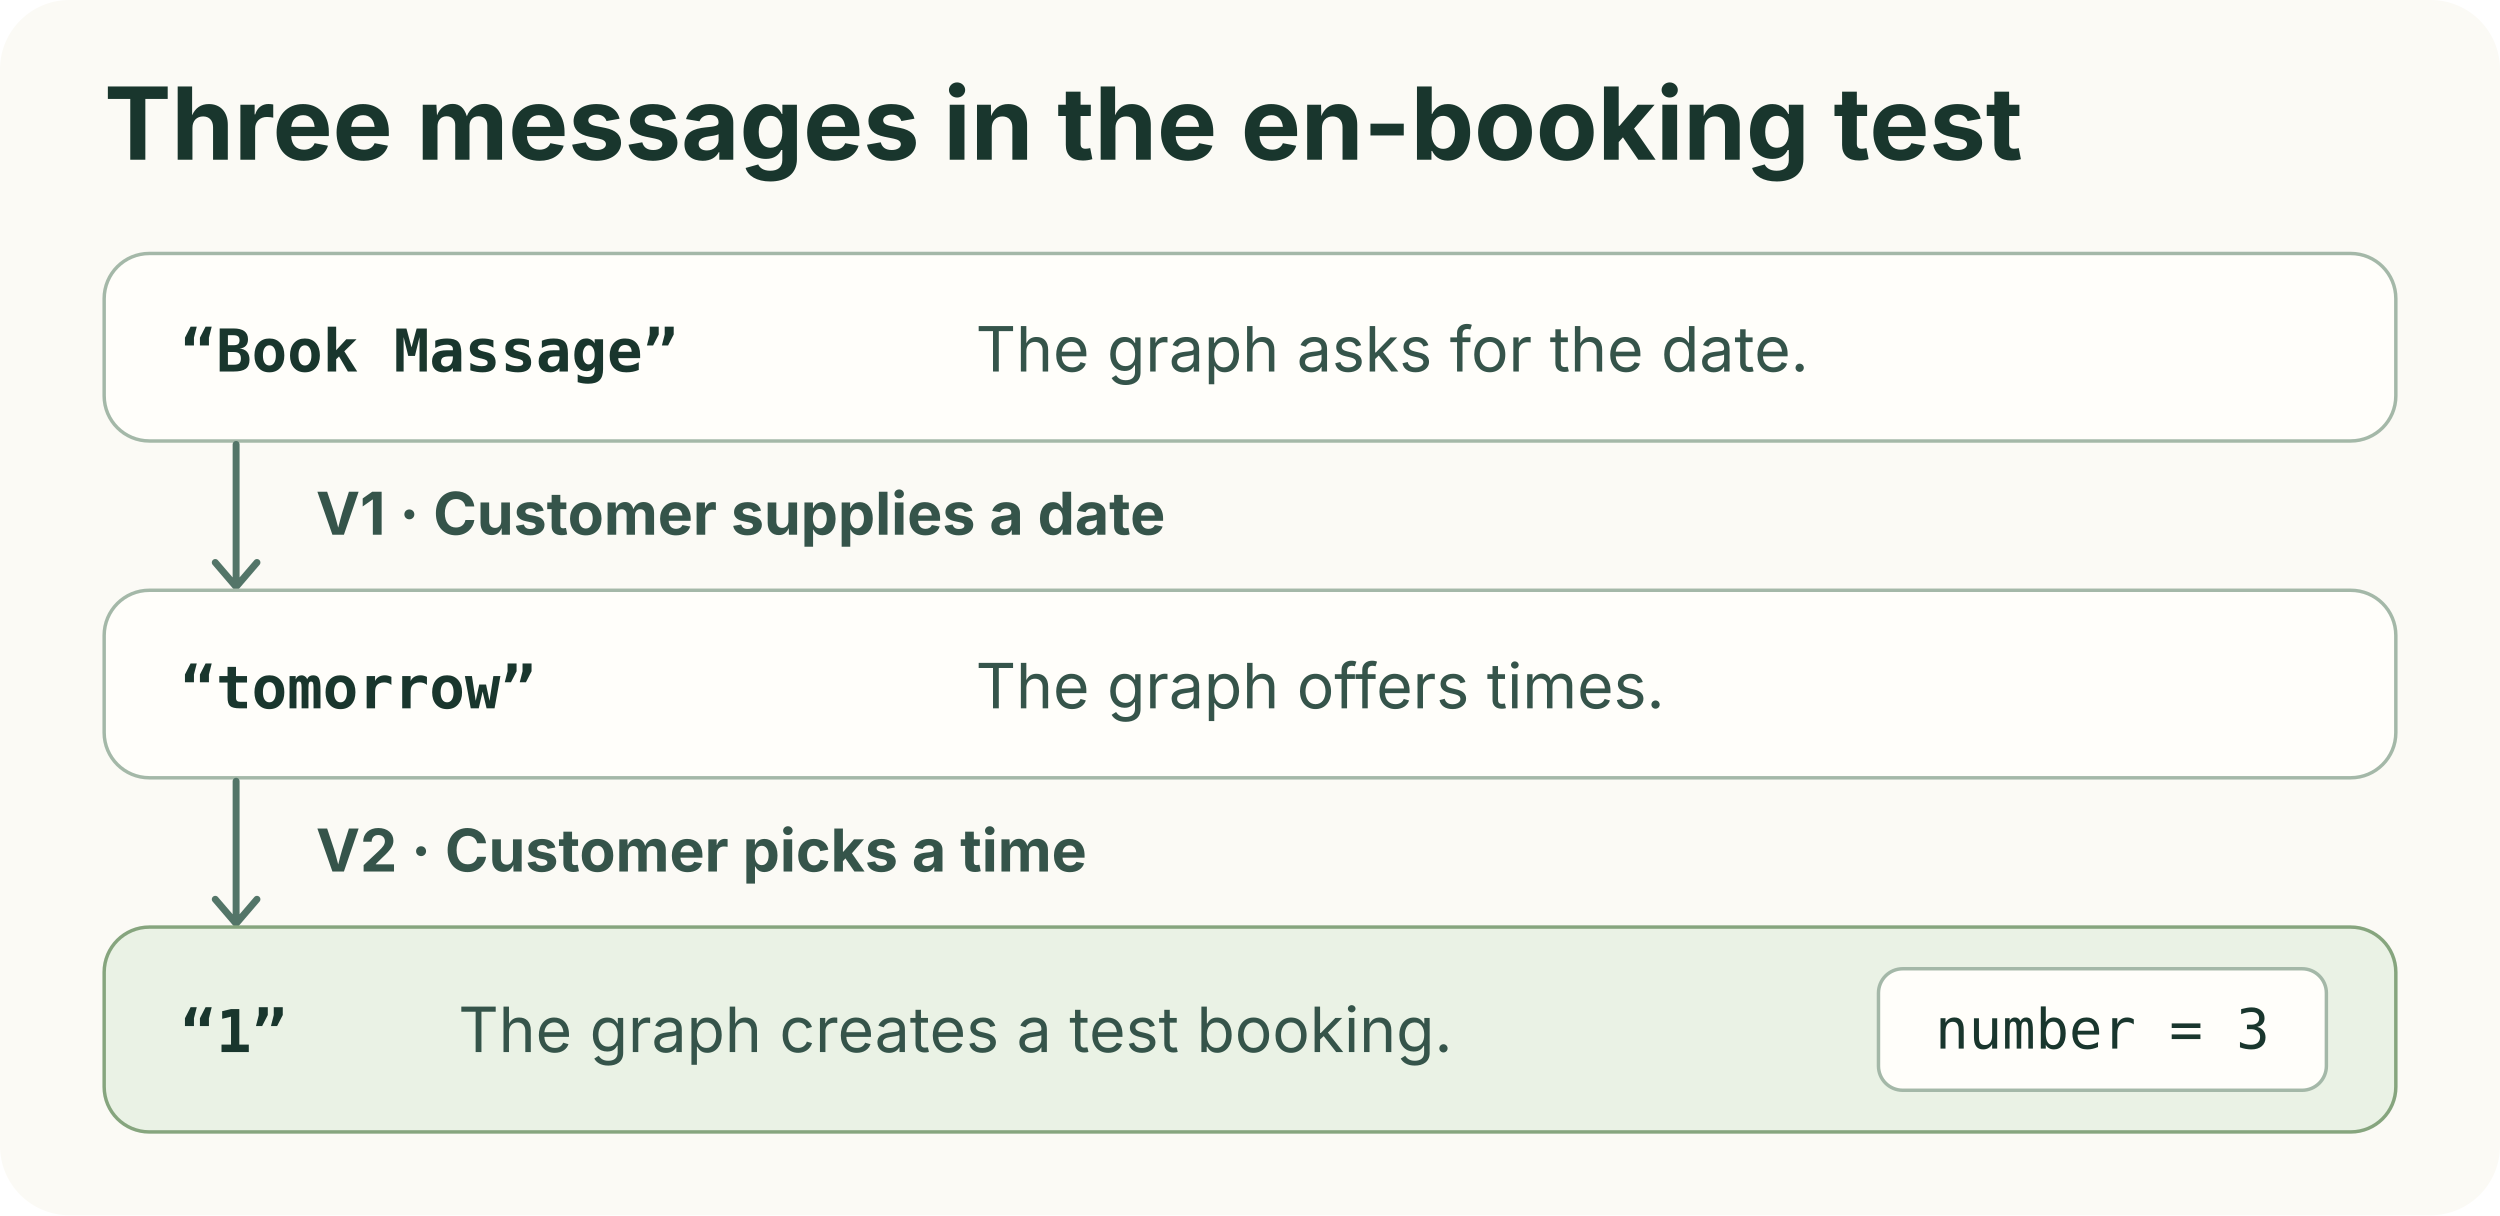
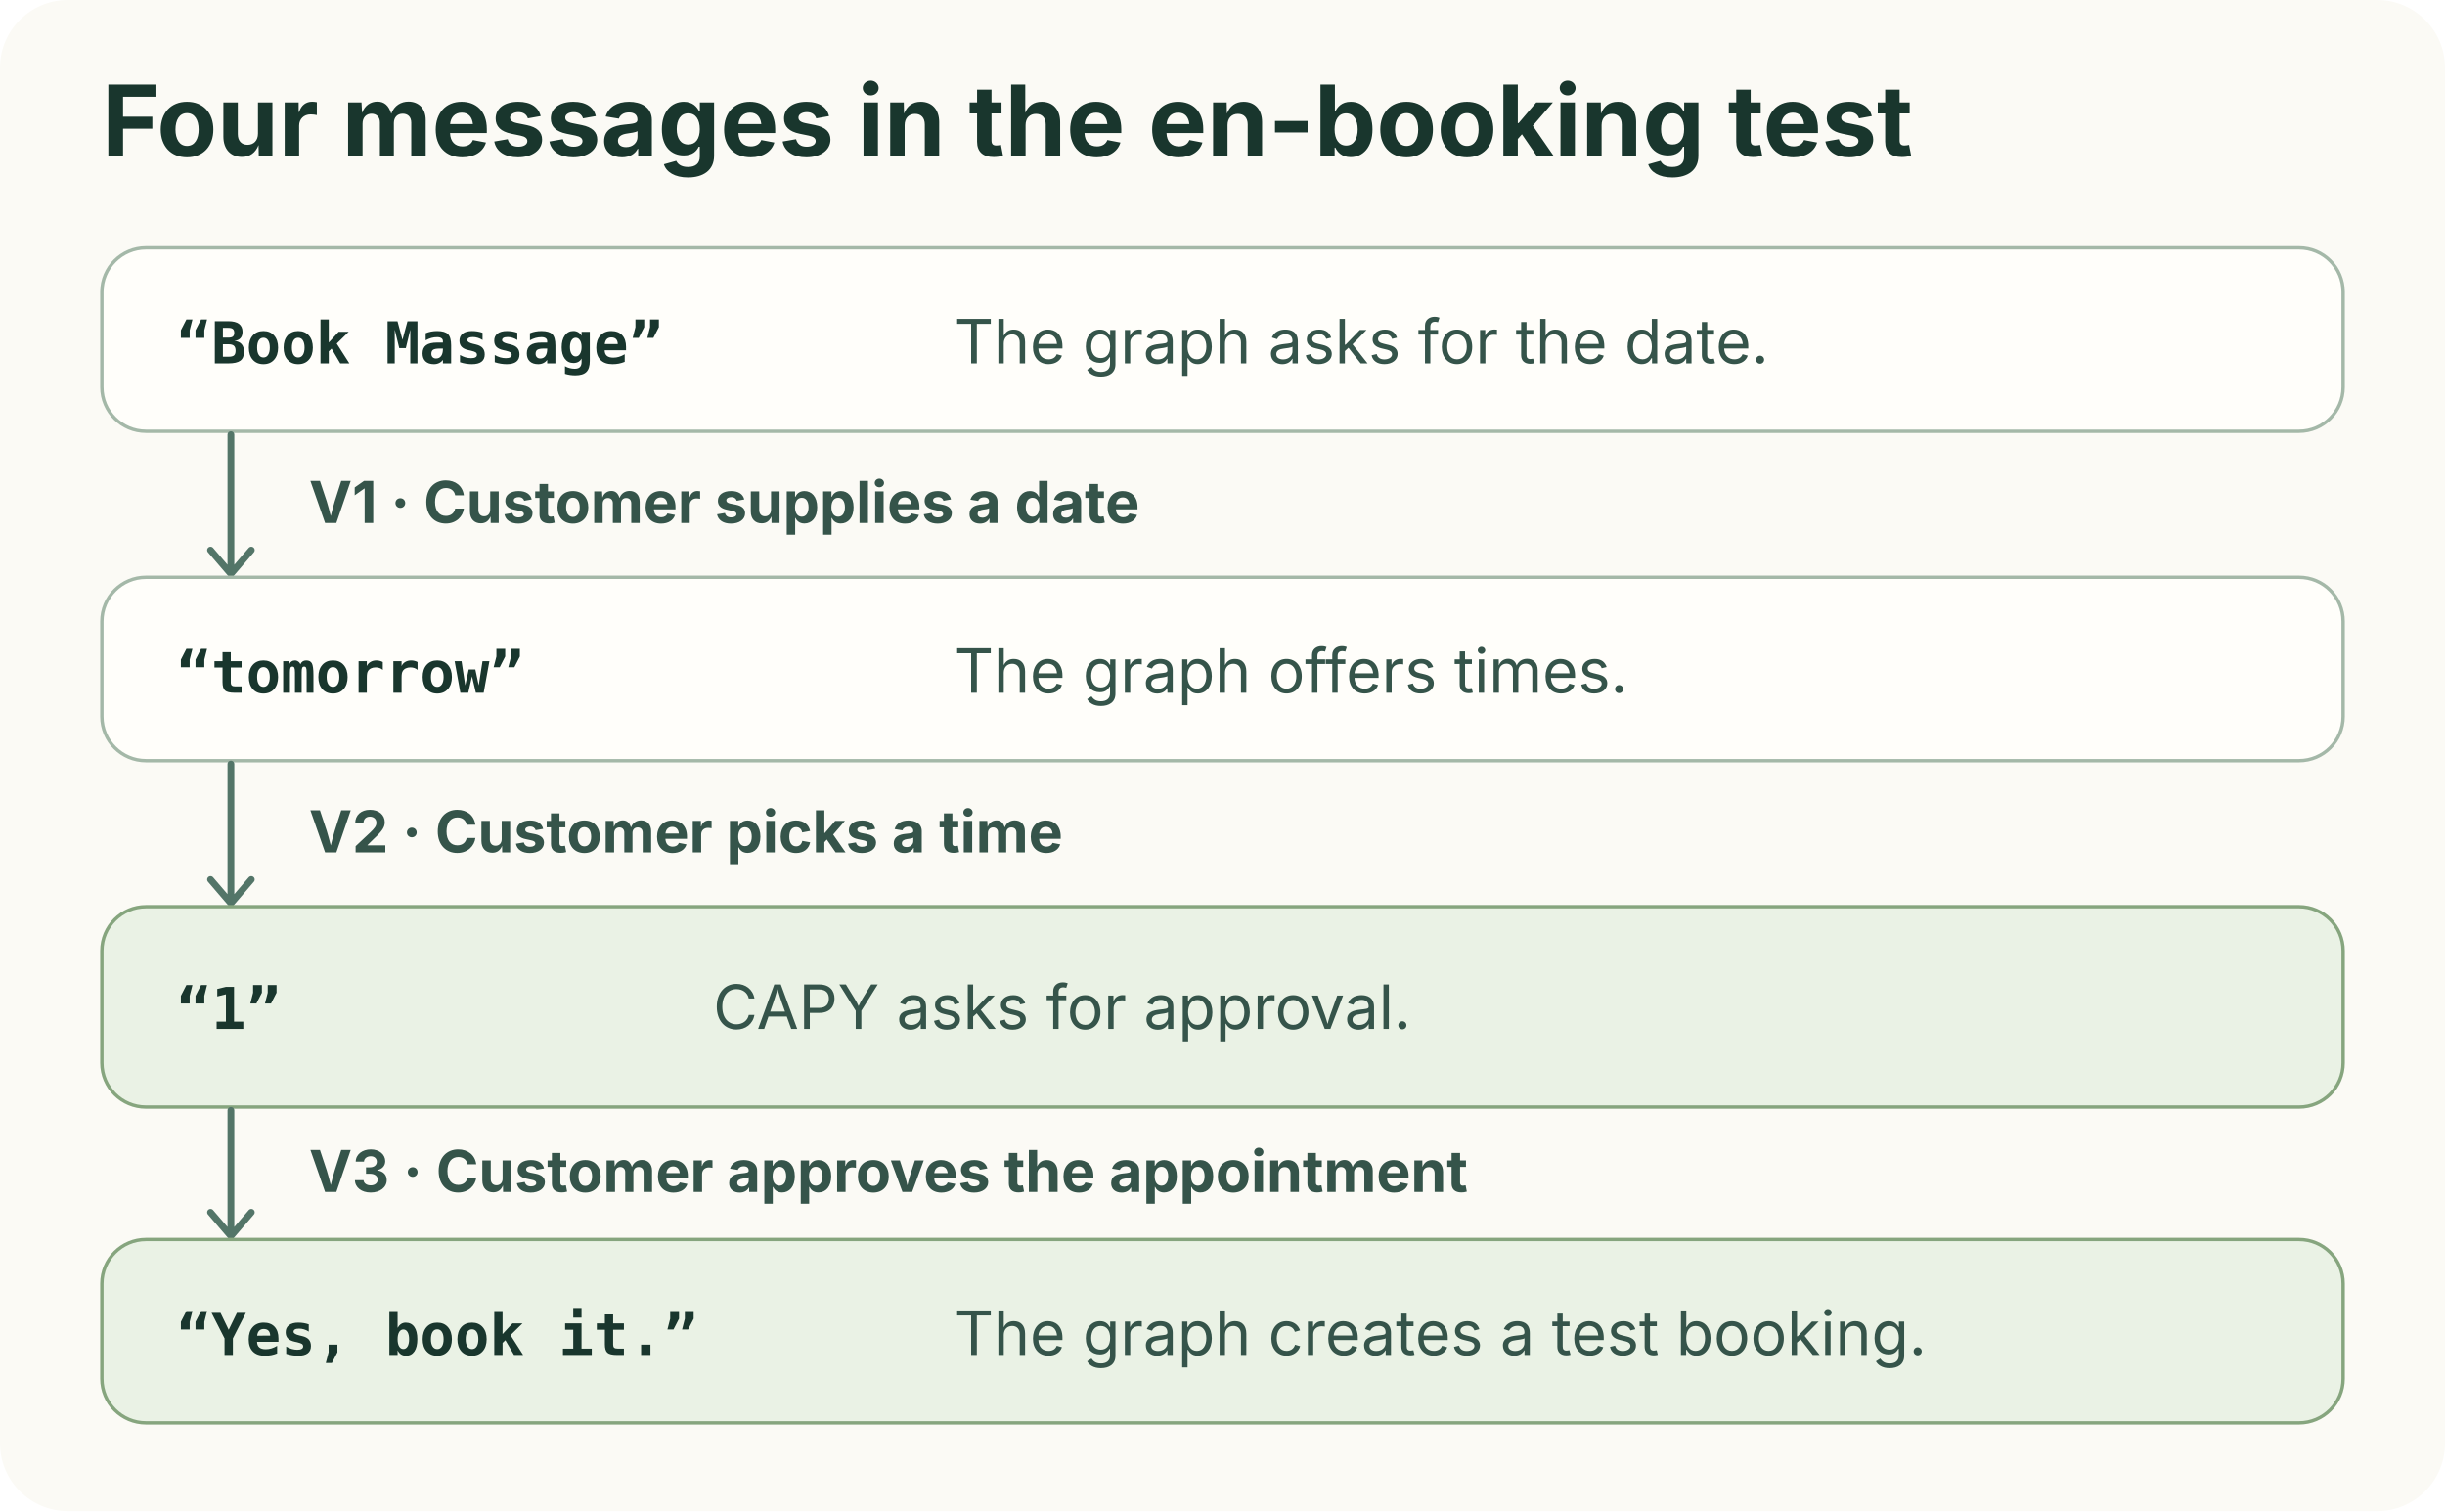
- <svg xmlns="http://www.w3.org/2000/svg" width="720" height="350" viewBox="0 0 720 350" role="img" xml:lang="en" aria-labelledby="title desc">
+ <svg xmlns="http://www.w3.org/2000/svg" width="720" height="445" viewBox="0 0 720 445" role="img" xml:lang="en" aria-labelledby="title desc">
  <style>
    text { font-family: Inter, Arial, sans-serif; fill: #19362d; }
    .title { font-size: 29px; font-weight: 700; }
    .body { font-size: 18px; fill: #35544a; }
    .label { font-size: 17px; font-weight: 700; fill: #35544a; }
    .code { font-family: ui-monospace, Menlo, Consolas, monospace; font-size: 16px; }
    .code-title { font-family: ui-monospace, Menlo, Consolas, monospace; font-size: 17px; font-weight: 700; }
    .panel { fill: #fffefa; stroke: #a4b8a8; }
    .green { fill: #eaf2e5; stroke: #86a57e; }
    .arrow { fill: none; stroke: #537568; stroke-width: 2; stroke-linecap: round; stroke-linejoin: round; }
  </style>
-   <rect width="720" height="350" rx="20" fill="#fbfaf5" />
-   <text class="title" x="30" y="46">Three messages in the en-booking test</text>
+   <rect width="720" height="445" rx="20" fill="#fbfaf5" />
+   <text class="title" x="30" y="46">Four messages in the en-booking test</text>
  <rect class="panel" x="30" y="73" width="660" height="54" rx="13" />
  <text class="code-title" x="52" y="107">“Book Massage”</text>
  <text class="body" x="281" y="107">The graph asks for the date.</text>
  <path class="arrow" d="M68 128V169m-6-7 6 7 6-7" />
  <text class="label" x="91" y="154">V1 · Customer supplies a date</text>
  <rect class="panel" x="30" y="170" width="660" height="54" rx="13" />
  <text class="code-title" x="52" y="204">“tomorrow”</text>
  <text class="body" x="281" y="204">The graph offers times.</text>
  <path class="arrow" d="M68 225V266m-6-7 6 7 6-7" />
  <text class="label" x="91" y="251">V2 · Customer picks a time</text>
  <rect class="green" x="30" y="267" width="660" height="59" rx="13" />
  <text class="code-title" x="52" y="303">“1”</text>
-   <text class="body" x="132" y="303">The graph creates a test booking.</text>
-   <rect class="panel" x="541" y="279" width="129" height="35" rx="7" />
-   <text class="code" x="605.5" y="302" text-anchor="middle">number = 3</text>
+   <text class="body" x="210" y="303">CAPY asks for approval.</text>
+   <path class="arrow" d="M68 327V364m-6-7 6 7 6-7" />
+   <text class="label" x="91" y="351">V3 · Customer approves the appointment</text>
+   <rect class="green" x="30" y="365" width="660" height="54" rx="13" />
+   <text class="code-title" x="52" y="399">“Yes, book it.”</text>
+   <text class="body" x="281" y="399">The graph creates a test booking.</text>
</svg>
